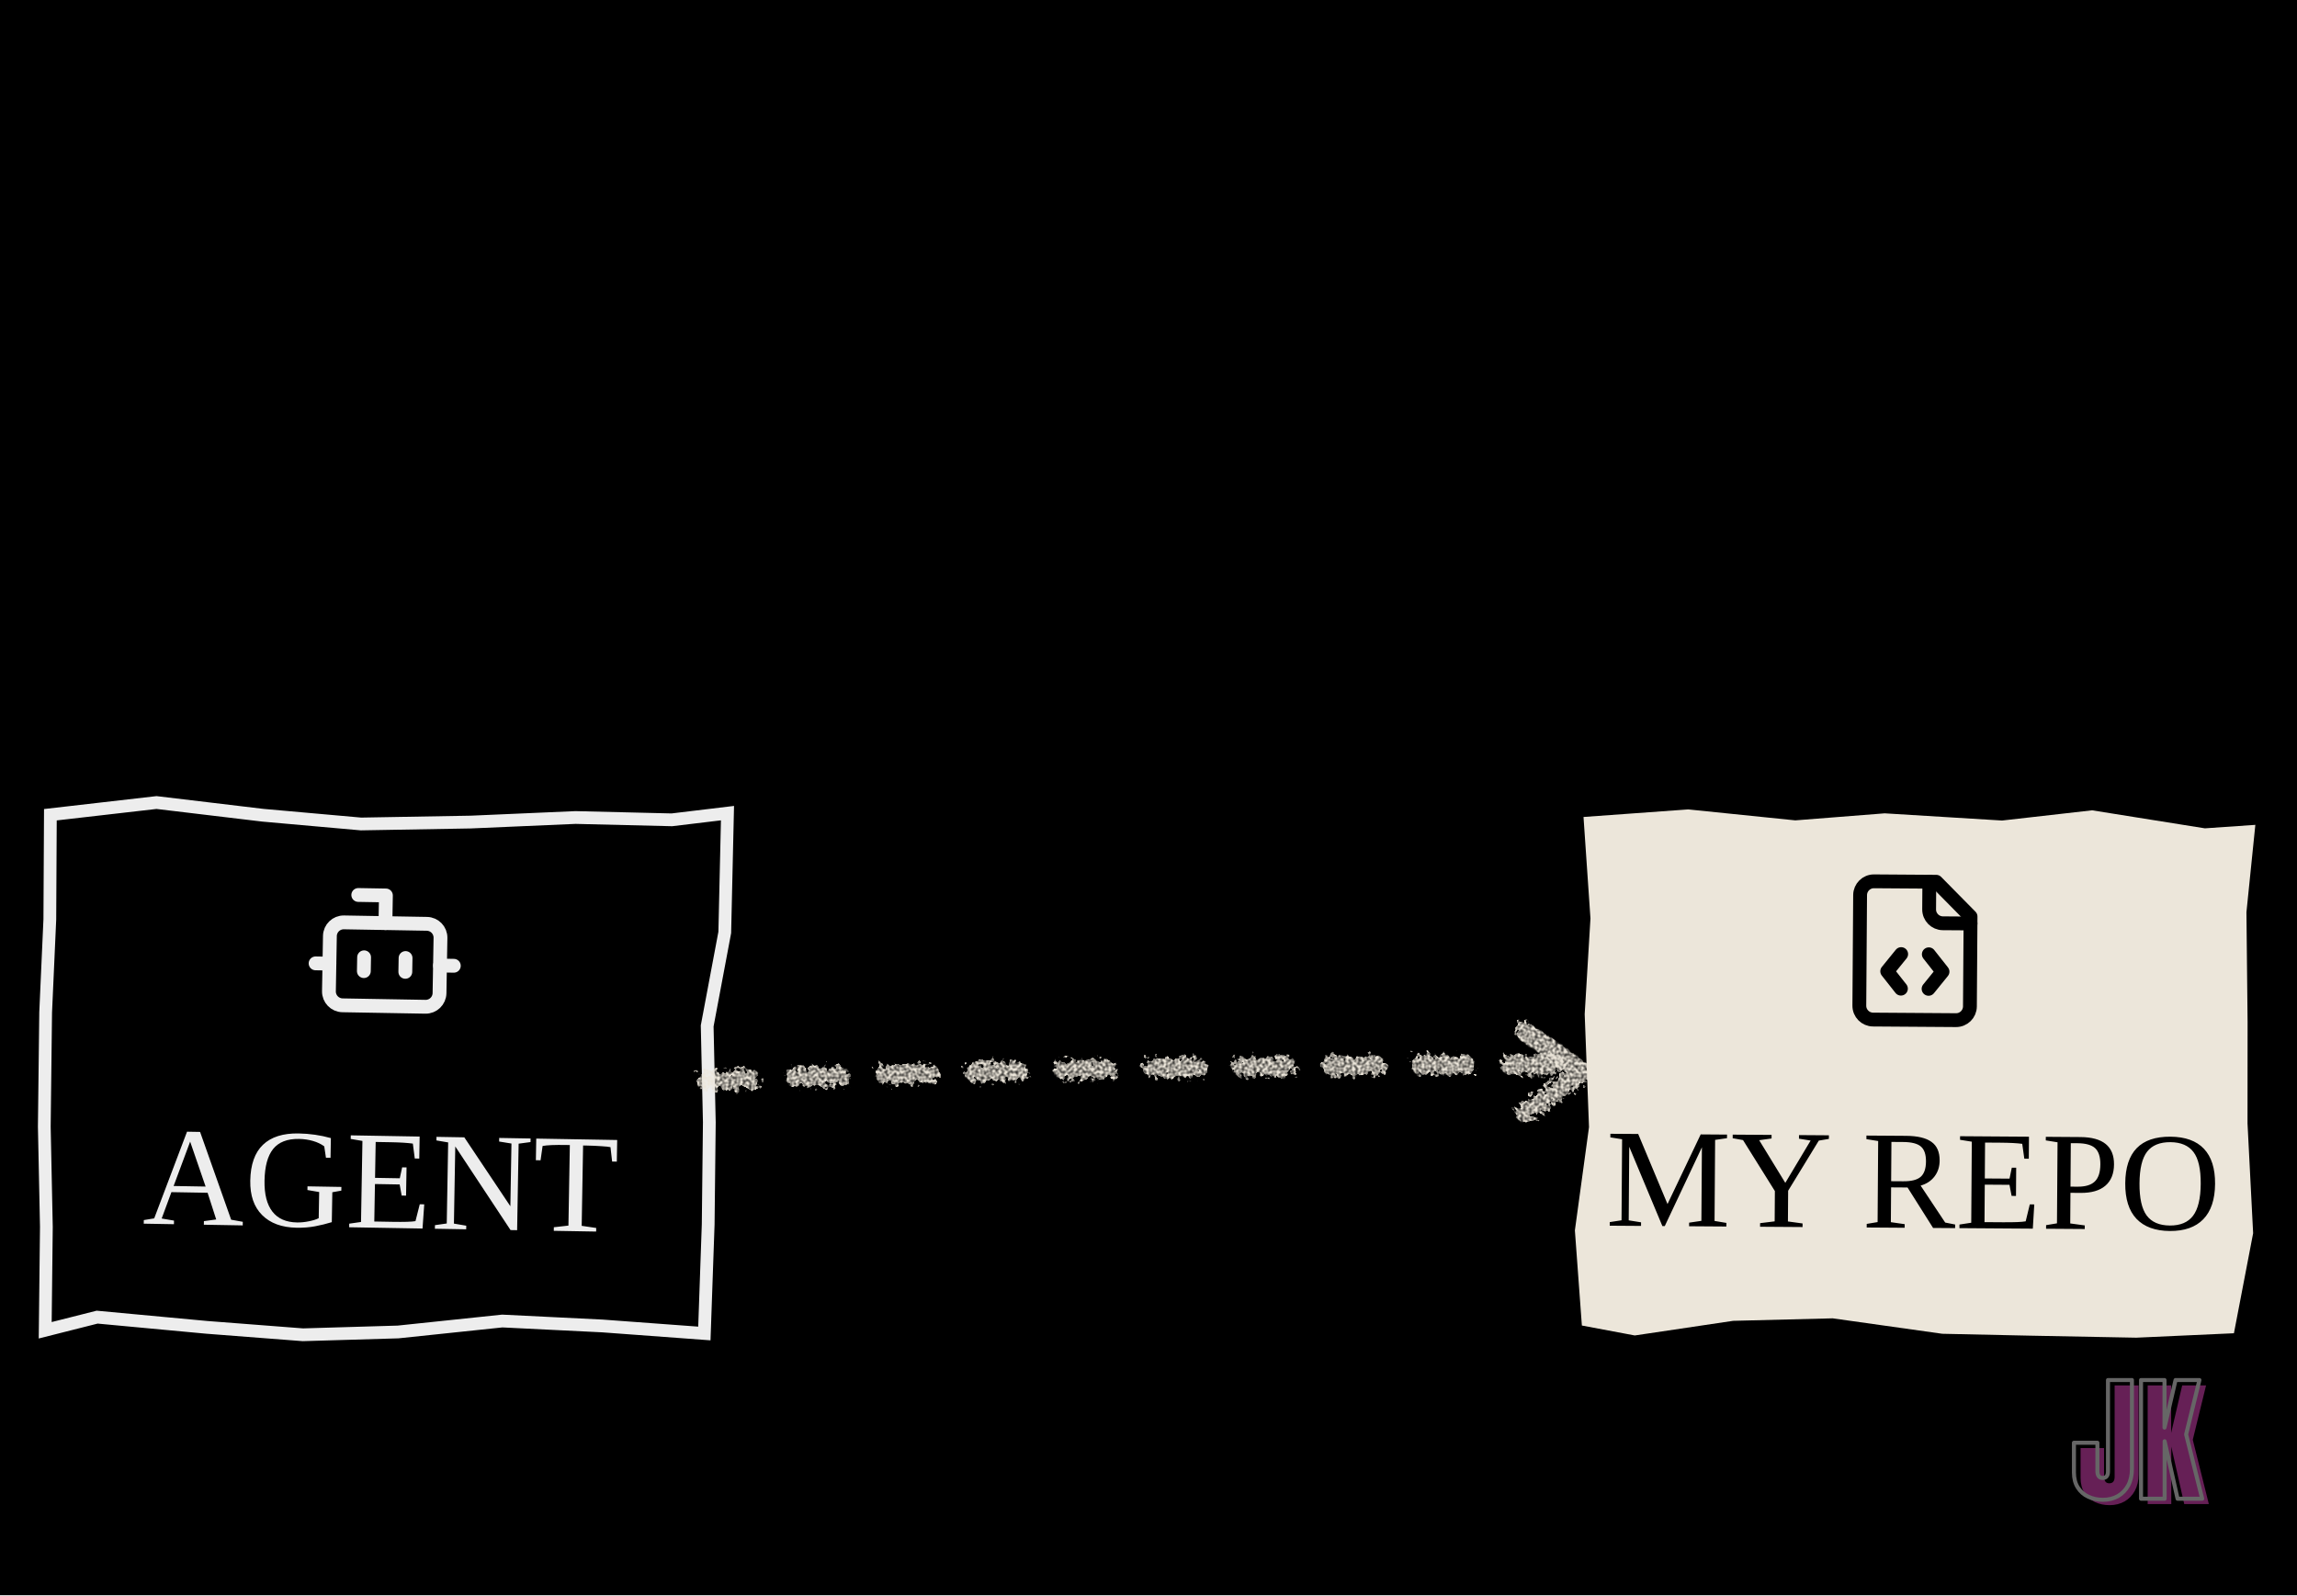
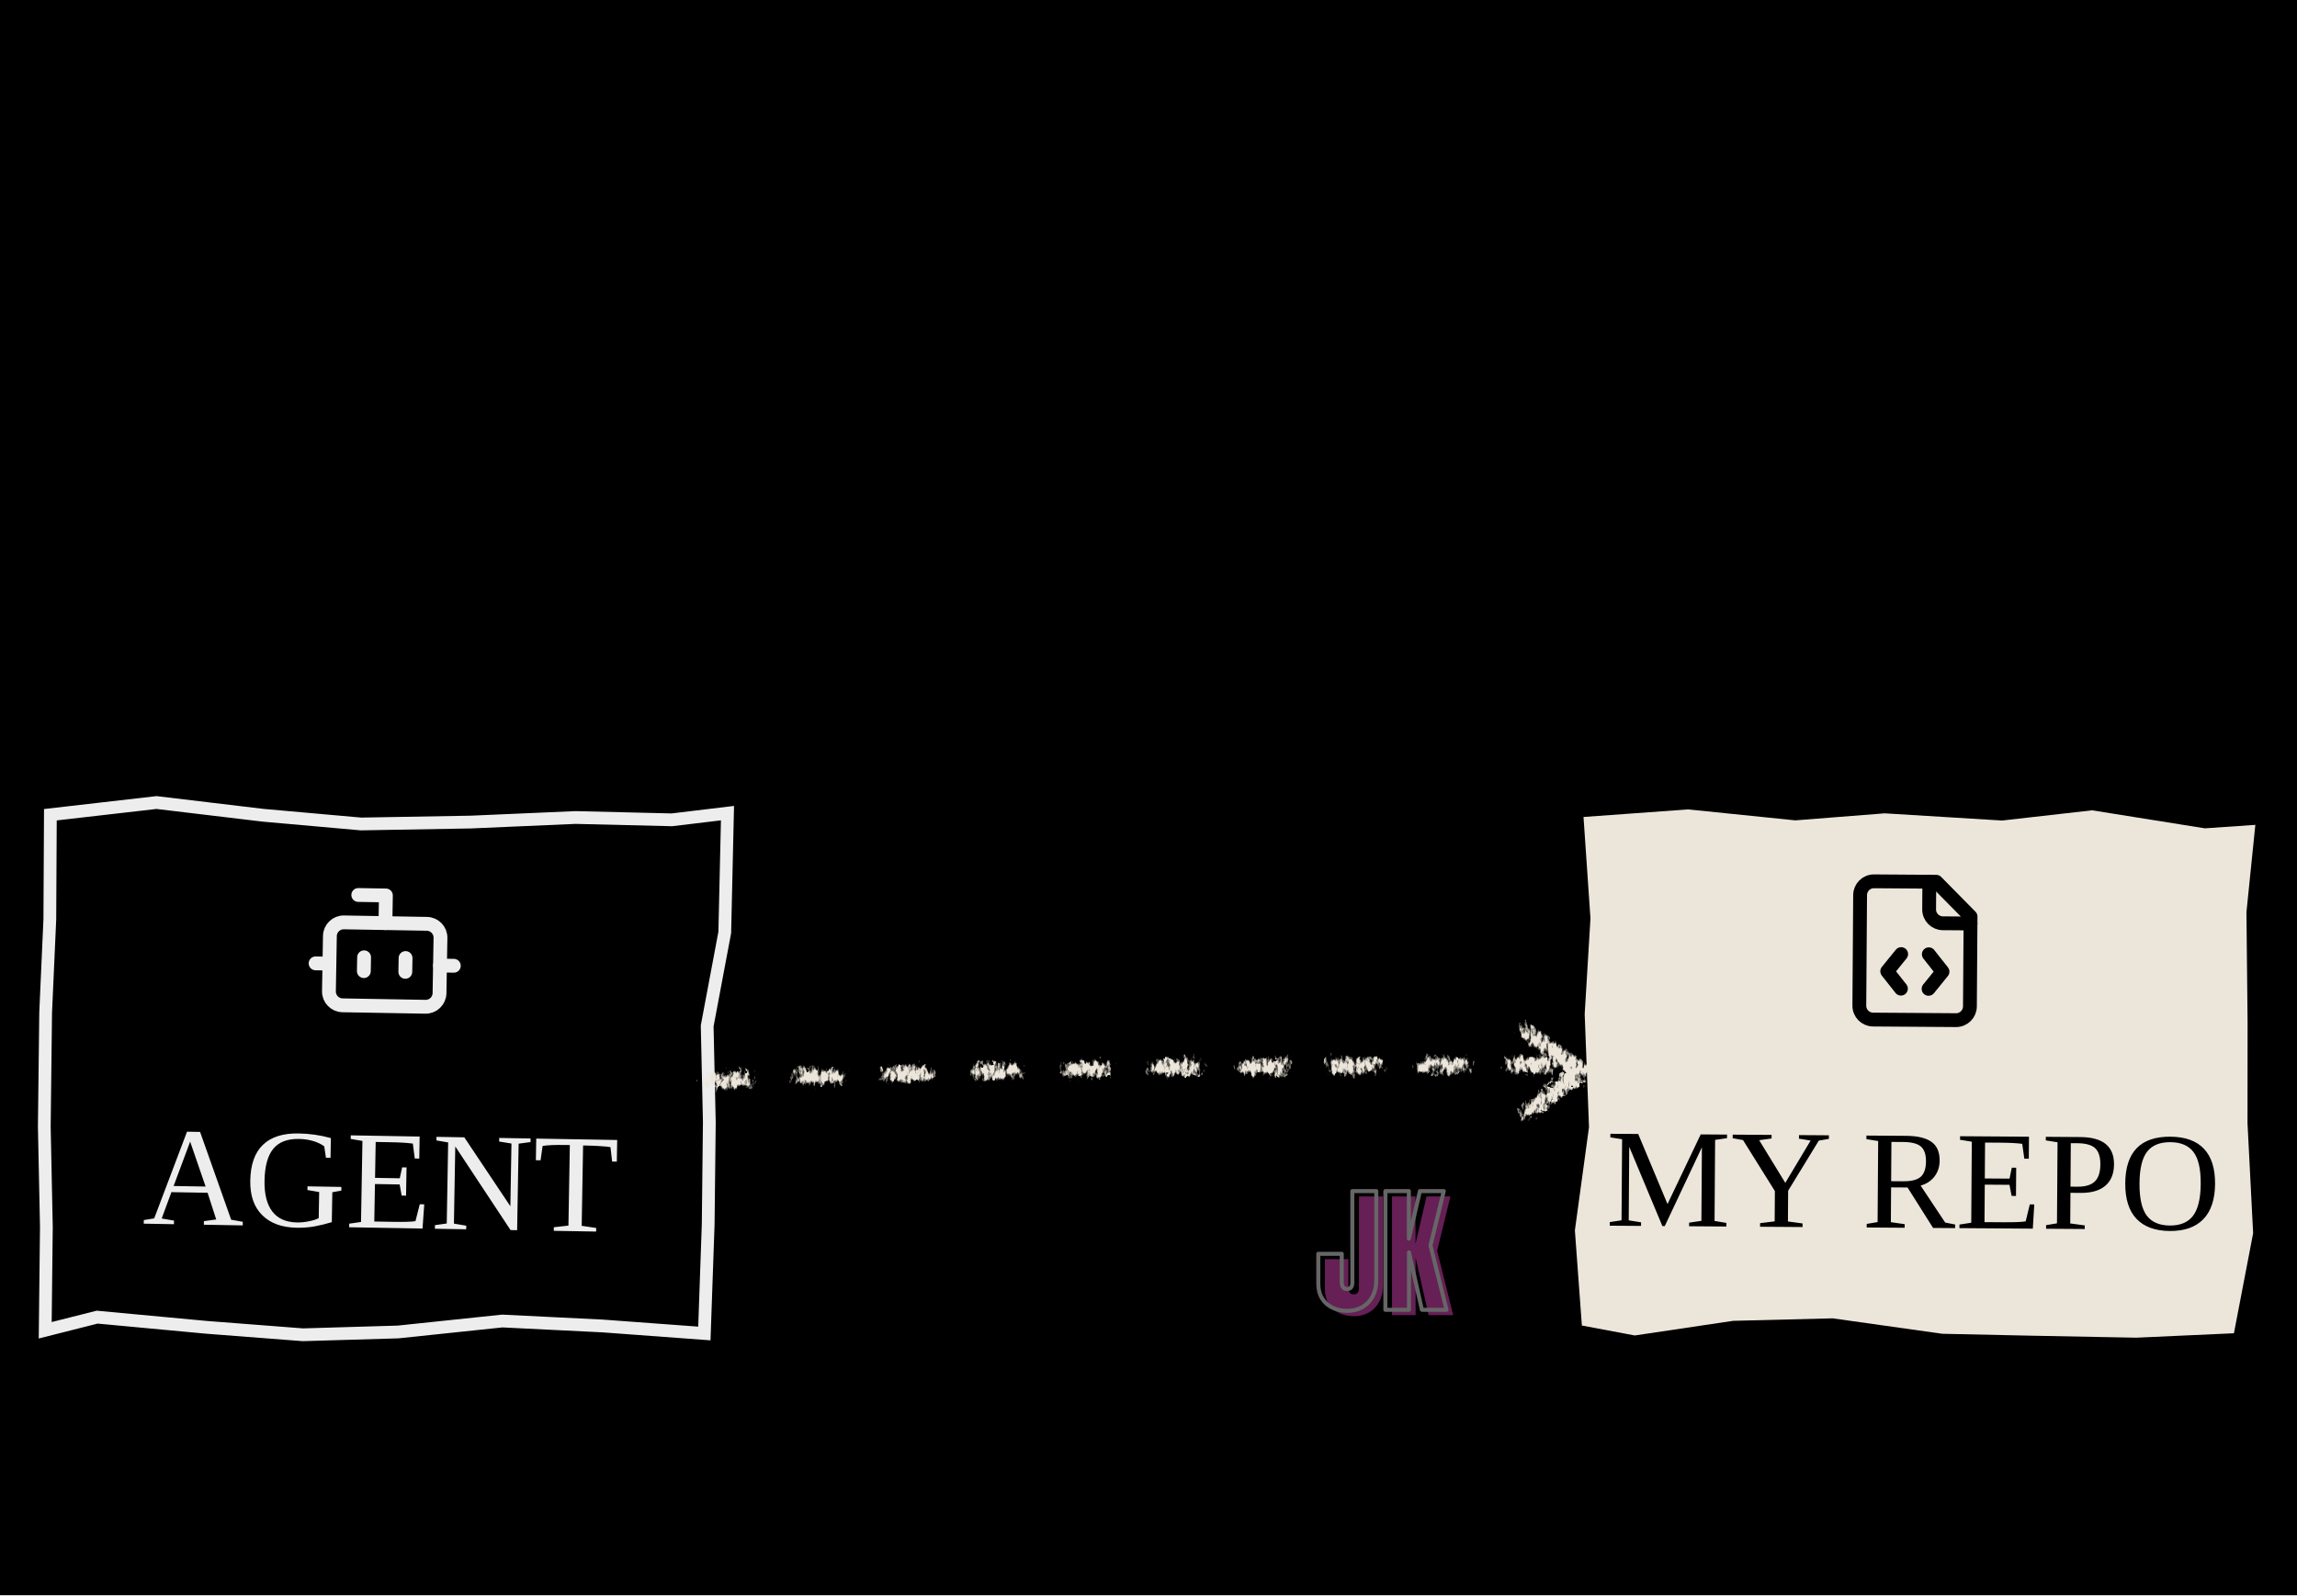
<svg xmlns="http://www.w3.org/2000/svg" viewBox="0 0 360 250" width="360" height="250" role="img" aria-label="Animation: an agent sends the same wrong action at my repo three times. The first time, a chat bubble says &quot;no, not like that&quot; and the action gets through anyway. The second time, the rule is a line in CLAUDE.md and it still gets through. The third time, the rule is a hook: a pink gate drops across the path and the action stops at it.">
  <defs>
    <filter id="how-i-use-ai-2026-third-repeat-phone-crayon-1" filterUnits="userSpaceOnUse" x="99.7" y="155.7" width="159.8" height="24.7">
      <feTurbulence type="fractalNoise" baseFrequency="1.2" numOctaves="2" seed="3" result="n" />
      <feDisplacementMap in="SourceGraphic" in2="n" scale="2.5" result="d" />
-       <feTurbulence type="fractalNoise" baseFrequency="2.2" seed="8" result="g" />
-       <feColorMatrix in="g" type="matrix" values="0 0 0 0 0  0 0 0 0 0  0 0 0 0 0  0 0 0 -1.6 1.5" result="holes" />
-       <feComposite in="d" in2="holes" operator="in" />
+       <feTurbulence type="fractalNoise" baseFrequency="1.5 0.75" numOctaves="3" seed="8" result="g" />
+       <feColorMatrix in="g" type="matrix" values="0 0 0 0 0  0 0 0 0 0  0 0 0 0 0  1 0 0 0 0" result="tooth" />
+       <feGaussianBlur in="d" stdDeviation="1.2" result="p" />
+       <feComposite in="tooth" in2="p" operator="arithmetic" k2="0.5" k3="0.55" result="sum" />
+       <feComponentTransfer in="sum" result="wax">
+         <feFuncA type="linear" slope="7" intercept="-3.6" />
+       </feComponentTransfer>
+       <feComposite in="d" in2="wax" operator="in" />
    </filter>
    <filter id="how-i-use-ai-2026-third-repeat-phone-crayon-2" filterUnits="userSpaceOnUse" x="228" y="150.6" width="31" height="34.8">
      <feTurbulence type="fractalNoise" baseFrequency="1.2" numOctaves="2" seed="3" result="n" />
      <feDisplacementMap in="SourceGraphic" in2="n" scale="2.5" result="d" />
-       <feTurbulence type="fractalNoise" baseFrequency="2.2" seed="8" result="g" />
-       <feColorMatrix in="g" type="matrix" values="0 0 0 0 0  0 0 0 0 0  0 0 0 0 0  0 0 0 -1.6 1.5" result="holes" />
-       <feComposite in="d" in2="holes" operator="in" />
+       <feTurbulence type="fractalNoise" baseFrequency="1.5 0.75" numOctaves="3" seed="8" result="g" />
+       <feColorMatrix in="g" type="matrix" values="0 0 0 0 0  0 0 0 0 0  0 0 0 0 0  1 0 0 0 0" result="tooth" />
+       <feGaussianBlur in="d" stdDeviation="1.2" result="p" />
+       <feComposite in="tooth" in2="p" operator="arithmetic" k2="0.5" k3="0.55" result="sum" />
+       <feComponentTransfer in="sum" result="wax">
+         <feFuncA type="linear" slope="7" intercept="-3.6" />
+       </feComponentTransfer>
+       <feComposite in="d" in2="wax" operator="in" />
    </filter>
  </defs>
  <rect width="360" height="250" fill="#000000" />
  <g transform="rotate(1 60 168)">
    <path class="d-paper" d="M7.2,128.6 L23.8,126.4 L40.5,128.1 L55.9,129.2 L73.1,128.6 L89.5,127.6 L104.6,127.7 L113.3,126.5 L113.2,145.2 L110.7,159.9 L111.3,175 L111.4,191 L111.1,208.1 L95.1,207.2 L79.4,206.7 L63.1,208.7 L48.2,209.4 L33.1,208.5 L15.9,207.2 L7.8,209.4 L7.7,193.2 L7.1,177.5 L7,159.6 L7.4,145 Z" fill="#000000" stroke="#ededed" stroke-width="2" />
    <svg x="47" y="136" width="26" height="26" viewBox="0 0 24 24">
      <g fill="none" stroke="#ededed" stroke-width="2" stroke-linecap="round" stroke-linejoin="round">
        <path d="M12 8V4H8" />
        <rect width="16" height="12" x="4" y="8" rx="2" />
        <path d="M2 14h2" />
        <path d="M20 14h2" />
        <path d="M15 13v2" />
        <path d="M9 13v2" />
      </g>
    </svg>
    <text x="60" y="185" font-family="var(--font-anton, Anton), Impact, sans-serif" font-size="22" fill="#ededed" text-anchor="middle" dominant-baseline="central">AGENT</text>
  </g>
  <g transform="rotate(0.4 300 168)">
    <path class="d-paper" d="M247.9,128.4 L264.3,127.1 L281.1,128.7 L295.1,127.5 L313.5,128.5 L327.6,126.8 L345.3,129.5 L353.2,128.9 L351.9,142.6 L352.2,159.8 L352.3,175.7 L353.3,192.9 L350.4,208.6 L335.1,209.4 L318.5,209.2 L304.7,209 L287.5,206.7 L271.9,207.2 L256.5,209.6 L248.2,208.1 L247,193.2 L249.1,177 L248.3,159.3 L249.1,144.3 Z" fill="#ece6da" />
    <svg x="287" y="136" width="26" height="26" viewBox="0 0 24 24">
      <g fill="none" stroke="#000000" stroke-width="2" stroke-linecap="round" stroke-linejoin="round">
        <path d="M10 12.5 8 15l2 2.5" />
        <path d="m14 12.5 2 2.5-2 2.5" />
        <path d="M14 2v4a2 2 0 0 0 2 2h4" />
        <path d="M15 2H6a2 2 0 0 0-2 2v16a2 2 0 0 0 2 2h12a2 2 0 0 0 2-2V7z" />
      </g>
    </svg>
    <text x="300" y="185" font-family="var(--font-anton, Anton), Impact, sans-serif" font-size="22" fill="#000000" text-anchor="middle" dominant-baseline="central">MY REPO</text>
  </g>
  <g class="d-flow">
    <path d="M110.7,169.4 Q180.9,166.7 248.5,166.9" fill="none" stroke="#ece6da" stroke-width="3" stroke-linecap="round" stroke-linejoin="round" filter="url(#how-i-use-ai-2026-third-repeat-phone-crayon-1)" stroke-dasharray="7 7" />
    <path d="M239,174.4 L248,168 L239,161.6" fill="none" stroke="#ece6da" stroke-width="3" stroke-linecap="round" stroke-linejoin="round" filter="url(#how-i-use-ai-2026-third-repeat-phone-crayon-2)" />
  </g>
  <g class="anim-live">
    <text x="180" y="20" font-family="var(--font-hanken-grotesk, 'Hanken Grotesk'), Arial, sans-serif" font-size="15" font-weight="700" fill="#ededed" text-anchor="middle" dominant-baseline="central" visibility="hidden">
      <animate attributeName="visibility" calcMode="discrete" values="hidden;visible;hidden" keyTimes="0;0.012;0.31" dur="14.25s" repeatCount="indefinite" />1st time</text>
    <text x="180" y="20" font-family="var(--font-hanken-grotesk, 'Hanken Grotesk'), Arial, sans-serif" font-size="15" font-weight="700" fill="#ededed" text-anchor="middle" dominant-baseline="central" visibility="hidden">
      <animate attributeName="visibility" calcMode="discrete" values="hidden;visible;hidden" keyTimes="0;0.31;0.602" dur="14.25s" repeatCount="indefinite" />2nd time</text>
    <text x="180" y="20" font-family="var(--font-hanken-grotesk, 'Hanken Grotesk'), Arial, sans-serif" font-size="15" font-weight="700" fill="#ededed" text-anchor="middle" dominant-baseline="central" visibility="hidden">
      <animate attributeName="visibility" calcMode="discrete" values="hidden;visible;hidden" keyTimes="0;0.602;0.994" dur="14.25s" repeatCount="indefinite" />3rd time</text>
    <g visibility="hidden">
      <animate attributeName="visibility" calcMode="discrete" values="hidden;visible;hidden" keyTimes="0;0.012;0.31" dur="14.25s" repeatCount="indefinite" />
      <rect x="82" y="44" width="196" height="52" rx="14" fill="none" stroke="#ece6da" stroke-width="2" />
      <path d="M170 96 l-8 12 l20 -12" fill="#000000" stroke="#ece6da" stroke-width="2" stroke-linejoin="round" />
      <text x="180" y="70" font-family="var(--font-hanken-grotesk, 'Hanken Grotesk'), Arial, sans-serif" font-size="15" fill="#ededed" text-anchor="middle" dominant-baseline="central">“No, not like that.”</text>
    </g>
    <g visibility="hidden">
      <animate attributeName="visibility" calcMode="discrete" values="hidden;visible;hidden" keyTimes="0;0.31;0.602" dur="14.25s" repeatCount="indefinite" />
      <rect x="82" y="44" width="196" height="52" fill="#ece6da" />
      <text x="92" y="59.6" font-family="var(--font-jetbrains-mono, 'JetBrains Mono'), Menlo, monospace" font-size="13" font-weight="700" fill="#000000" dominant-baseline="central">CLAUDE.md</text>
      <text x="92" y="80.4" font-family="var(--font-jetbrains-mono, 'JetBrains Mono'), Menlo, monospace" font-size="13" fill="#000000" dominant-baseline="central">- Not like that.</text>
    </g>
    <g visibility="hidden">
      <animate attributeName="visibility" calcMode="discrete" values="hidden;visible;hidden" keyTimes="0;0.602;0.994" dur="14.25s" repeatCount="indefinite" />
      <text x="180" y="70" font-family="var(--font-anton, Anton), Impact, sans-serif" font-size="25" fill="#ff4fd8" text-anchor="middle" dominant-baseline="central">HOOK</text>
      <rect x="175" y="140" width="10" height="56" fill="#ff4fd8" />
    </g>
    <circle cx="0" cy="168" r="9" fill="#ff4fd8" transform="translate(122 0)" opacity="0">
      <animateTransform attributeName="transform" type="translate" calcMode="discrete" values="122 0;135.6 0;151.5 0;166 0;179.2 0;191 0;201.5 0;210.7 0;218.6 0;225.1 0;230.3 0;234.2 0;236.7 0;237.9 0;238 0;122 0;128.9 0;145.3 0;160.3 0;174.1 0;186.4 0;197.5 0;207.2 0;215.6 0;222.7 0;228.4 0;232.8 0;235.8 0;237.6 0;238 0;122 0;128.7 0;134.9 0;140.5 0;145.7 0;150.2 0;154.3 0;157.9 0;160.9 0;163.3 0;165.3 0;166.7 0;167.6 0;168 0;122 0" keyTimes="0;0.047;0.053;0.059;0.064;0.07;0.076;0.082;0.088;0.094;0.099;0.105;0.111;0.117;0.123;0.298;0.339;0.345;0.351;0.357;0.363;0.368;0.374;0.38;0.386;0.392;0.398;0.404;0.409;0.415;0.591;0.637;0.643;0.649;0.655;0.661;0.667;0.672;0.678;0.684;0.69;0.696;0.702;0.708;0.994" dur="14.25s" repeatCount="indefinite" />
      <animate attributeName="opacity" calcMode="discrete" values="0;1;0;1;0;1;0" keyTimes="0;0.047;0.298;0.339;0.591;0.637;0.994" dur="14.25s" repeatCount="indefinite" />
    </circle>
    <text x="232" y="226" font-family="var(--font-hanken-grotesk, 'Hanken Grotesk'), Arial, sans-serif" font-size="14" fill="#a3a3a3" text-anchor="middle" dominant-baseline="central" opacity="0">
      <animate attributeName="opacity" calcMode="discrete" values="0;1;0;1;0" keyTimes="0;0.123;0.298;0.415;0.591" dur="14.25s" repeatCount="indefinite" />the mistake ships</text>
    <text x="180" y="226" font-family="var(--font-hanken-grotesk, 'Hanken Grotesk'), Arial, sans-serif" font-size="14" font-weight="700" fill="#ff4fd8" text-anchor="middle" dominant-baseline="central" opacity="0">
      <animate attributeName="opacity" calcMode="discrete" values="0;1;0" keyTimes="0;0.714;0.994" dur="14.25s" repeatCount="indefinite" />blocked</text>
  </g>
  <g class="anim-still" display="none">
    <text x="180" y="20" font-family="var(--font-hanken-grotesk, 'Hanken Grotesk'), Arial, sans-serif" font-size="15" font-weight="700" fill="#ededed" text-anchor="middle" dominant-baseline="central" visibility="hidden">1st time</text>
    <text x="180" y="20" font-family="var(--font-hanken-grotesk, 'Hanken Grotesk'), Arial, sans-serif" font-size="15" font-weight="700" fill="#ededed" text-anchor="middle" dominant-baseline="central" visibility="hidden">2nd time</text>
    <text x="180" y="20" font-family="var(--font-hanken-grotesk, 'Hanken Grotesk'), Arial, sans-serif" font-size="15" font-weight="700" fill="#ededed" text-anchor="middle" dominant-baseline="central" visibility="visible">3rd time</text>
    <g visibility="hidden">
      <rect x="82" y="44" width="196" height="52" rx="14" fill="none" stroke="#ece6da" stroke-width="2" />
      <path d="M170 96 l-8 12 l20 -12" fill="#000000" stroke="#ece6da" stroke-width="2" stroke-linejoin="round" />
      <text x="180" y="70" font-family="var(--font-hanken-grotesk, 'Hanken Grotesk'), Arial, sans-serif" font-size="15" fill="#ededed" text-anchor="middle" dominant-baseline="central">“No, not like that.”</text>
    </g>
    <g visibility="hidden">
      <rect x="82" y="44" width="196" height="52" fill="#ece6da" />
      <text x="92" y="59.6" font-family="var(--font-jetbrains-mono, 'JetBrains Mono'), Menlo, monospace" font-size="13" font-weight="700" fill="#000000" dominant-baseline="central">CLAUDE.md</text>
      <text x="92" y="80.4" font-family="var(--font-jetbrains-mono, 'JetBrains Mono'), Menlo, monospace" font-size="13" fill="#000000" dominant-baseline="central">- Not like that.</text>
    </g>
    <g visibility="visible">
      <text x="180" y="70" font-family="var(--font-anton, Anton), Impact, sans-serif" font-size="25" fill="#ff4fd8" text-anchor="middle" dominant-baseline="central">HOOK</text>
      <rect x="175" y="140" width="10" height="56" fill="#ff4fd8" />
    </g>
    <circle cx="0" cy="168" r="9" fill="#ff4fd8" transform="translate(168 0)" opacity="1" />
    <text x="232" y="226" font-family="var(--font-hanken-grotesk, 'Hanken Grotesk'), Arial, sans-serif" font-size="14" fill="#a3a3a3" text-anchor="middle" dominant-baseline="central" opacity="0">the mistake ships</text>
    <text x="180" y="226" font-family="var(--font-hanken-grotesk, 'Hanken Grotesk'), Arial, sans-serif" font-size="14" font-weight="700" fill="#ff4fd8" text-anchor="middle" dominant-baseline="central" opacity="1">blocked</text>
  </g>
-   <g class="jk-mark" opacity="0.4" aria-hidden="true" transform="translate(325.68 217.12) scale(0.186)">
+   <g class="jk-mark" opacity="0.4" aria-hidden="true" transform="translate(207.25 187.51) scale(0.186)">
    <path d="M26.59 100.91 Q19.83 100.91 14.26 98.3 Q8.69 95.68 5.43 90.54 Q2.16 85.4 2.16 77.9 L2.16 52.84 L21.93 52.84 L21.93 76.7 Q21.93 79.32 22.98 80.91 Q24.03 82.5 26.36 82.5 Q30.85 82.5 30.85 76.99 L30.85 0 L51.02 0 L51.02 75 Q51.02 82.95 47.9 88.78 Q44.77 94.6 39.26 97.76 Q33.75 100.91 26.59 100.91 Z M58.69 100 L58.69 0 L78.47 0 L78.47 40.06 L87.78 0 L107.9 0 L96.7 45.8 L110.23 100 L89.49 100 L78.58 51.59 L78.58 100 Z" fill="#ff4fd8" />
    <path d="M26.59 100.91 Q19.83 100.91 14.26 98.3 Q8.69 95.68 5.43 90.54 Q2.16 85.4 2.16 77.9 L2.16 52.84 L21.93 52.84 L21.93 76.7 Q21.93 79.32 22.98 80.91 Q24.03 82.5 26.36 82.5 Q30.85 82.5 30.85 76.99 L30.85 0 L51.02 0 L51.02 75 Q51.02 82.95 47.9 88.78 Q44.77 94.6 39.26 97.76 Q33.75 100.91 26.59 100.91 Z M58.69 100 L58.69 0 L78.47 0 L78.47 40.06 L87.78 0 L107.9 0 L96.7 45.8 L110.23 100 L89.49 100 L78.58 51.59 L78.58 100 Z" fill="none" stroke="#fff" stroke-width="3.4" stroke-linejoin="round" transform="translate(-5.6 -4.5)" />
  </g>
</svg>
